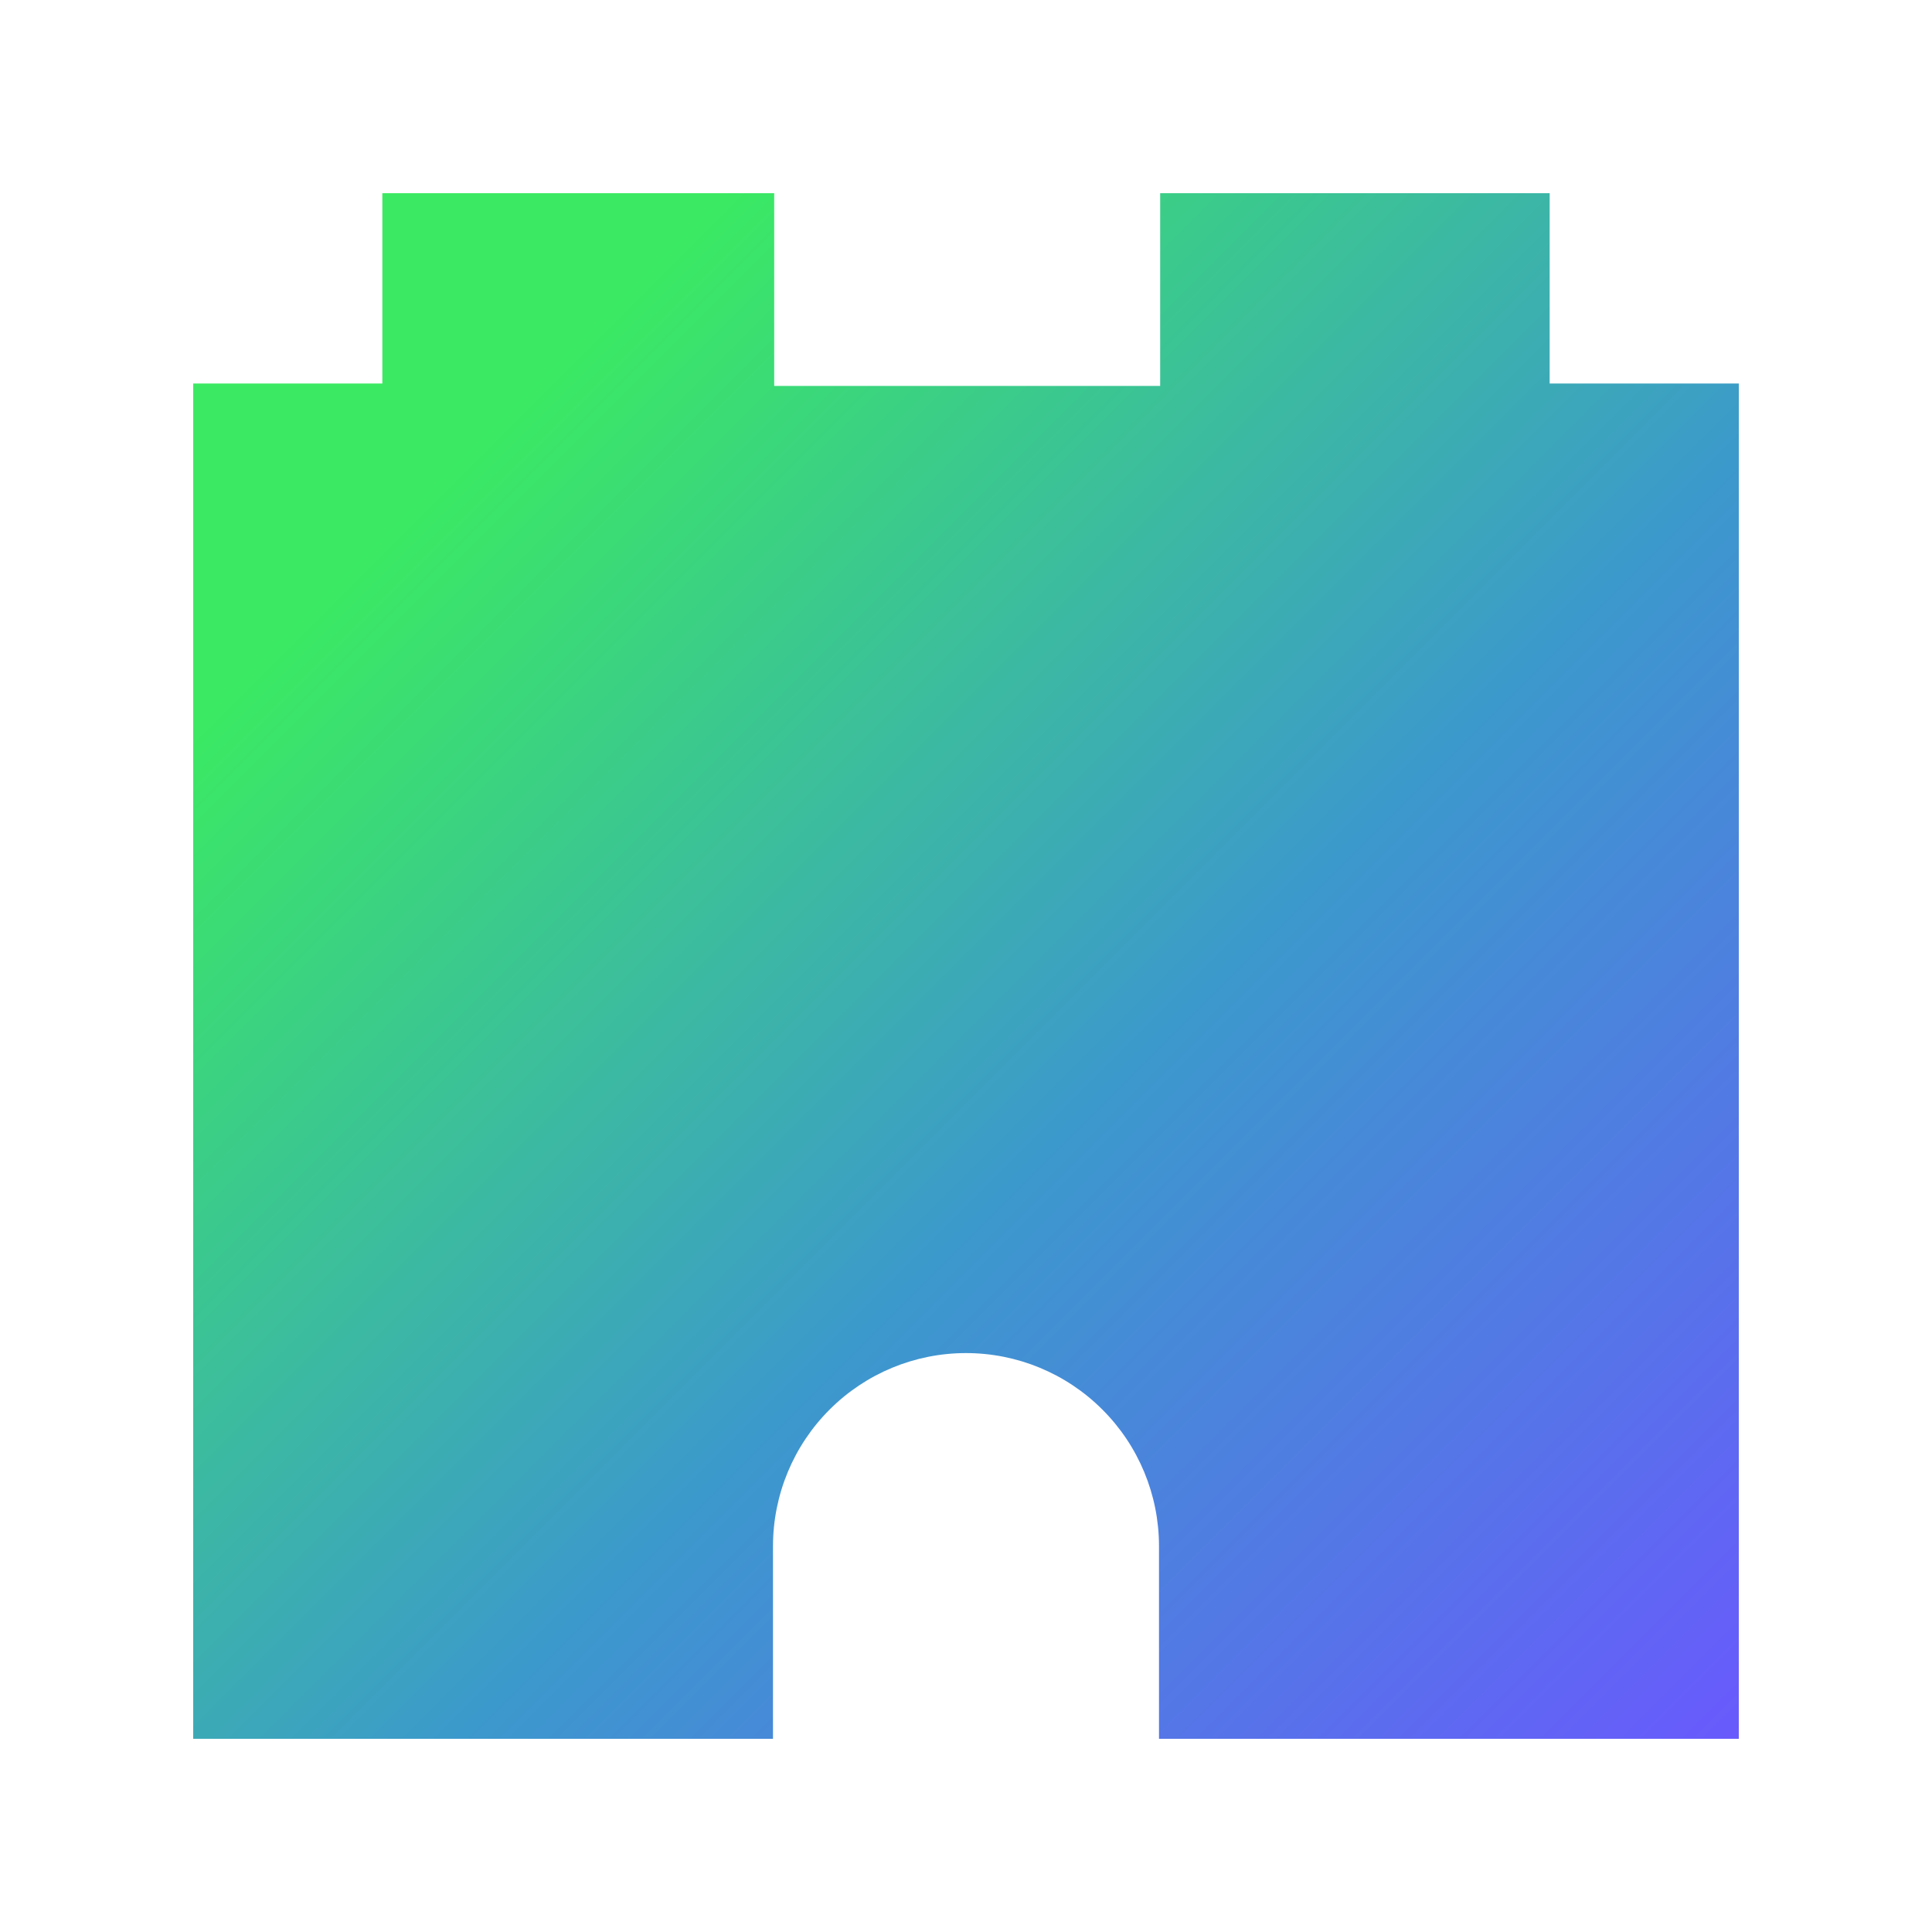
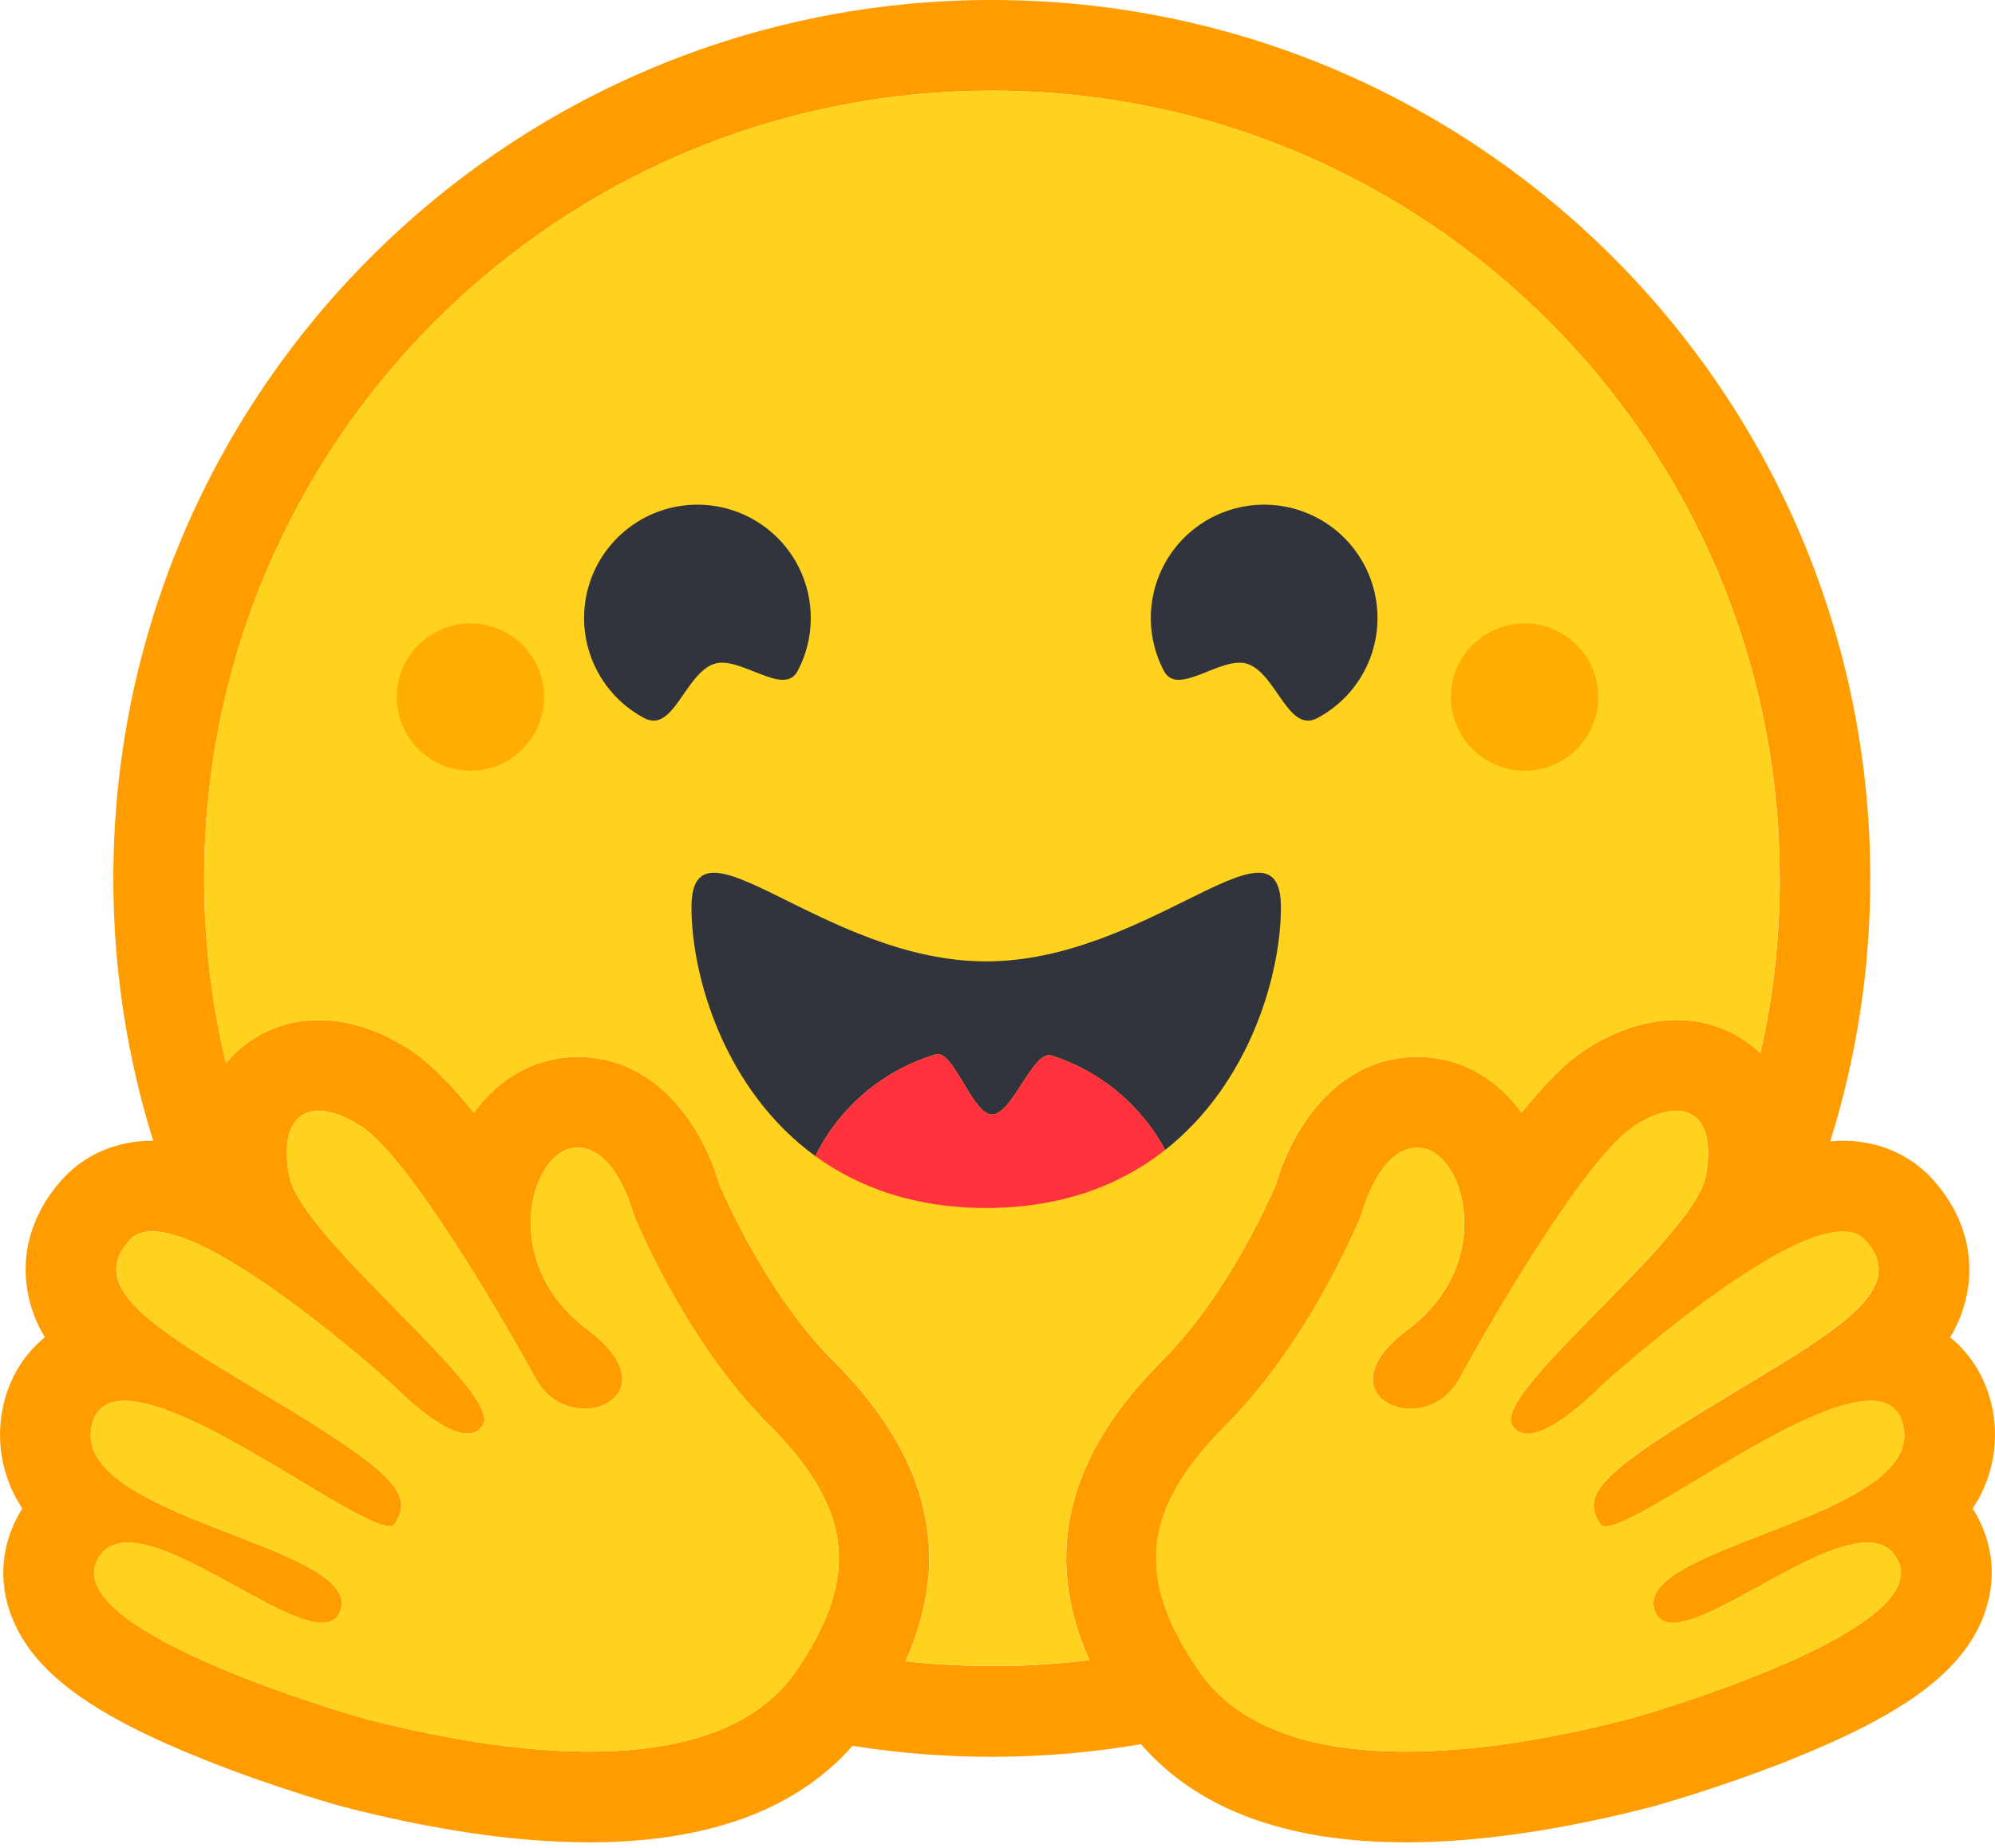
- <svg xmlns="http://www.w3.org/2000/svg" width="40" height="40" viewBox="0 0 40 40" fill="none">
-   <path d="M32.084 7.94V4H24.02V7.99H16.029V4H7.916V7.94H4V36H16.004V32.005C16.006 30.946 16.427 29.931 17.177 29.183C17.926 28.434 18.941 28.014 20 28.014C21.059 28.014 22.074 28.434 22.823 29.183C23.573 29.931 23.994 30.946 23.996 32.005V36H36V7.94H32.084Z" fill="url(#paint0_linear)" />
-   <defs>
-     <linearGradient id="paint0_linear" x1="2.942" y1="4.9" x2="37.777" y2="39.734" gradientUnits="userSpaceOnUse">
-       <stop offset="0.159" stop-color="#3BEA62" />
-       <stop offset="0.54" stop-color="#3C99CC" />
-       <stop offset="0.937" stop-color="#6B57FF" />
-     </linearGradient>
-   </defs>
+ <svg xmlns="http://www.w3.org/2000/svg" width="190" height="176" viewBox="0 0 190 176" fill="none">
+   <path d="M19.786 90.965C19.821 91.329 19.859 91.692 19.899 92.054C19.858 91.692 19.82 91.329 19.786 90.965Z" fill="#FFD21E" />
+   <path d="M20.343 95.372C20.402 95.731 20.461 96.088 20.52 96.445C20.458 96.088 20.399 95.731 20.343 95.372Z" fill="#FFD21E" />
+   <path d="M20.52 96.445C20.675 97.348 20.846 98.245 21.032 99.136C20.845 98.245 20.674 97.348 20.52 96.445Z" fill="#FFD21E" />
+   <path d="M21.032 99.137C21.144 99.668 21.262 100.199 21.386 100.73C21.262 100.2 21.144 99.669 21.032 99.137Z" fill="#FFD21E" />
+   <path d="M168.158 97.802C168.222 97.463 168.285 97.123 168.345 96.782C168.285 97.121 168.223 97.461 168.158 97.802Z" fill="#FFD21E" />
+   <path d="M187.875 143.682C188.867 142.193 189.532 140.511 189.827 138.746C190.122 136.982 190.039 135.175 189.586 133.444C188.929 130.946 187.571 128.869 185.728 127.378C186.616 125.919 187.198 124.295 187.44 122.604C187.971 118.927 186.751 115.255 184.005 112.262C181.867 109.933 178.845 108.651 175.498 108.651C175.11 108.651 174.714 108.671 174.31 108.711C176.846 100.605 178.132 92.159 178.123 83.666C178.123 37.46 140.667 0 94.462 0C48.257 0 10.796 37.457 10.796 83.666C10.787 92.138 12.067 100.561 14.59 108.649H14.501C11.154 108.649 8.132 109.931 5.995 112.26C3.25 115.251 2.028 118.925 2.559 122.602C2.802 124.293 3.384 125.917 4.272 127.376C2.428 128.868 1.07 130.945 0.413 133.442C-0.04 135.173 -0.121 136.981 0.174 138.746C0.469 140.511 1.135 142.193 2.126 143.682C1.949 143.957 1.787 144.242 1.634 144.533C-0.02 147.673 -0.126 151.219 1.334 154.523C3.547 159.53 9.046 163.474 19.725 167.708C26.365 170.342 32.445 172.026 32.499 172.041C41.282 174.319 49.225 175.476 56.102 175.476C67.393 175.476 75.818 172.387 81.198 166.284C90.302 167.729 99.581 167.676 108.667 166.129C114.04 172.334 122.513 175.476 133.9 175.476C140.776 175.476 148.72 174.319 157.503 172.041C157.557 172.026 163.634 170.342 170.277 167.708C180.956 163.474 186.455 159.53 188.668 154.523C190.128 151.219 190.022 147.673 188.368 144.533C188.216 144.239 188.051 143.954 187.875 143.682ZM75.865 159.102C74.474 161.138 72.645 162.693 70.522 163.851C66.462 166.064 61.325 166.838 56.106 166.838C47.86 166.838 39.408 164.908 34.67 163.679C34.438 163.619 5.631 155.481 9.278 148.555C9.891 147.391 10.902 146.925 12.174 146.925C17.308 146.925 26.659 154.572 30.677 154.572C31.575 154.572 32.208 154.19 32.467 153.257C34.179 147.115 6.437 144.533 8.774 135.639C9.186 134.065 10.305 133.425 11.877 133.425C18.662 133.425 33.899 145.364 37.086 145.364C37.331 145.364 37.506 145.293 37.601 145.142C37.615 145.119 37.629 145.097 37.642 145.074C39.138 142.604 38.28 140.808 28.032 134.531C27.713 134.336 27.385 134.137 27.048 133.933C15.771 127.107 7.856 123 12.358 118.099C12.876 117.533 13.61 117.283 14.502 117.283C15.56 117.283 16.84 117.637 18.25 118.23C24.205 120.742 32.46 127.592 35.908 130.579C36.924 131.464 37.524 132.005 37.524 132.005C37.524 132.005 41.889 136.545 44.53 136.545C45.137 136.545 45.652 136.306 46.002 135.714C47.874 132.558 28.615 117.963 27.53 111.941C26.793 107.861 28.046 105.794 30.363 105.794C31.464 105.794 32.809 106.263 34.292 107.205C38.896 110.126 47.784 125.401 51.038 131.342C52.129 133.333 53.991 134.175 55.669 134.175C58.998 134.175 61.601 130.865 55.974 126.66C47.517 120.331 50.484 109.987 54.521 109.351C54.693 109.323 54.867 109.309 55.041 109.309C58.711 109.309 60.331 115.635 60.331 115.635C60.331 115.635 65.076 127.553 73.228 135.699C80.625 143.093 81.658 149.161 77.348 156.73C76.909 157.504 76.415 158.295 75.865 159.102ZM103.291 158.177C103.051 158.206 102.811 158.233 102.57 158.26C102.191 158.299 101.811 158.337 101.43 158.372L101.059 158.406L100.719 158.434L100.238 158.473C100.061 158.486 99.884 158.5 99.707 158.511L99.175 158.546L99.058 158.554C98.919 158.562 98.781 158.57 98.641 158.577L98.464 158.587C98.299 158.596 98.134 158.604 97.969 158.611L97.393 158.636L96.871 158.654L96.523 158.663H96.346C96.238 158.663 96.129 158.67 96.02 158.67C95.963 158.67 95.905 158.67 95.847 158.67C95.739 158.67 95.63 158.67 95.522 158.676L95.079 158.681C94.873 158.681 94.667 158.681 94.459 158.681C93.973 158.681 93.489 158.677 93.005 158.667L92.613 158.658C92.502 158.658 92.39 158.653 92.279 158.649L91.864 158.637L91.348 158.617L90.883 158.597L90.763 158.592L90.32 158.569C90.197 158.562 90.075 158.555 89.953 158.547L89.667 158.531C89.306 158.508 88.947 158.482 88.588 158.454L88.212 158.424C88.054 158.412 87.895 158.398 87.737 158.384C87.552 158.368 87.367 158.35 87.182 158.332C86.871 158.303 86.561 158.272 86.253 158.238H86.238C90.762 148.144 88.474 138.718 79.332 129.583C73.333 123.594 69.343 114.752 68.516 112.81C66.841 107.063 62.408 100.674 55.046 100.674C54.423 100.675 53.802 100.724 53.187 100.821C49.961 101.329 47.141 103.185 45.13 105.98C42.956 103.276 40.844 101.126 38.932 99.912C36.052 98.086 33.178 97.16 30.376 97.16C26.881 97.16 23.756 98.595 21.579 101.199L21.524 101.265C21.482 101.093 21.442 100.922 21.401 100.75L21.396 100.728C21.274 100.2 21.156 99.669 21.042 99.134C20.855 98.242 20.684 97.346 20.529 96.442C20.47 96.088 20.411 95.731 20.352 95.369C20.352 95.357 20.352 95.346 20.347 95.333C20.326 95.198 20.305 95.061 20.285 94.926C20.273 94.844 20.26 94.764 20.249 94.683C20.228 94.544 20.208 94.404 20.189 94.265C20.163 94.083 20.137 93.9 20.113 93.717C20.089 93.535 20.065 93.352 20.042 93.168C20.019 92.985 19.997 92.802 19.974 92.619C19.952 92.435 19.934 92.27 19.914 92.095L19.909 92.051C19.869 91.689 19.831 91.326 19.796 90.962C19.762 90.612 19.731 90.262 19.702 89.911C19.694 89.823 19.687 89.728 19.68 89.637C19.667 89.482 19.656 89.326 19.644 89.17C19.634 89.042 19.625 88.913 19.617 88.784C19.617 88.754 19.613 88.724 19.611 88.696C19.6 88.524 19.588 88.351 19.579 88.179C19.567 87.992 19.557 87.805 19.548 87.618C19.538 87.431 19.528 87.245 19.52 87.057C19.513 86.893 19.506 86.73 19.5 86.566L19.494 86.418C19.489 86.267 19.484 86.116 19.479 85.965L19.469 85.58C19.469 85.427 19.462 85.274 19.459 85.12C19.456 84.966 19.453 84.797 19.451 84.635C19.449 84.473 19.451 84.313 19.447 84.151C19.442 83.989 19.447 83.828 19.447 83.666C19.447 42.231 53.037 8.639 94.473 8.639C135.91 8.639 169.499 42.23 169.499 83.666C169.499 83.828 169.499 83.989 169.499 84.151C169.499 84.313 169.499 84.474 169.499 84.635C169.499 84.796 169.495 84.959 169.491 85.12C169.491 85.253 169.486 85.385 169.482 85.52C169.482 85.639 169.477 85.759 169.472 85.874C169.472 86.025 169.464 86.177 169.458 86.328V86.341C169.452 86.518 169.445 86.693 169.438 86.867C169.432 87.02 169.425 87.174 169.418 87.327L169.412 87.436C169.404 87.599 169.395 87.763 169.386 87.927C169.379 88.057 169.372 88.186 169.363 88.316C169.315 89.103 169.256 89.886 169.186 90.667C169.173 90.805 169.16 90.942 169.147 91.079C169.147 91.083 169.147 91.088 169.147 91.092C169.131 91.265 169.113 91.437 169.094 91.609C169.08 91.745 169.066 91.88 169.05 92.016C169.021 92.282 168.992 92.548 168.962 92.812L168.911 93.215C168.891 93.373 168.87 93.531 168.849 93.689C168.826 93.862 168.803 94.034 168.778 94.206C168.752 94.399 168.723 94.591 168.695 94.783L168.626 95.237C168.6 95.409 168.572 95.58 168.545 95.752C168.517 95.924 168.489 96.094 168.456 96.264C168.423 96.435 168.398 96.605 168.368 96.776C168.308 97.117 168.246 97.457 168.181 97.796C168.118 98.122 168.053 98.447 167.988 98.77C167.951 98.953 167.913 99.136 167.874 99.319C167.838 99.486 167.802 99.653 167.766 99.82C167.729 99.987 167.691 100.156 167.653 100.323C165.542 98.271 162.746 97.153 159.661 97.153C156.862 97.153 153.985 98.079 151.105 99.905C149.194 101.119 147.083 103.269 144.907 105.972C142.893 103.178 140.073 101.322 136.851 100.814C136.235 100.717 135.614 100.668 134.992 100.667C127.627 100.667 123.197 107.056 121.521 112.803C120.69 114.745 116.7 123.587 110.698 129.585C101.593 138.684 99.288 148.068 103.741 158.12L103.291 158.177ZM181.133 138.007C181.113 138.064 181.092 138.12 181.069 138.175C181.033 138.259 180.996 138.342 180.956 138.424C180.93 138.479 180.902 138.534 180.873 138.588C180.8 138.724 180.719 138.859 180.632 138.992C180.525 139.152 180.409 139.31 180.283 139.465C180.221 139.542 180.155 139.619 180.088 139.696C180.043 139.747 179.999 139.798 179.948 139.849C179.878 139.924 179.805 139.999 179.73 140.074C178.398 141.395 176.366 142.553 174.069 143.615C173.809 143.733 173.545 143.851 173.279 143.969L173.013 144.087C172.836 144.165 172.659 144.243 172.473 144.319C172.296 144.396 172.111 144.473 171.928 144.548L171.375 144.777C170.083 145.308 168.76 145.814 167.468 146.315L166.916 146.53L166.37 146.743C166.007 146.885 165.65 147.026 165.296 147.168L164.77 147.38L164.254 147.591L164 147.697C163.832 147.768 163.665 147.838 163.501 147.909C159.702 149.539 156.97 151.197 157.543 153.255C157.559 153.313 157.577 153.369 157.596 153.423C157.648 153.575 157.719 153.72 157.806 153.854C157.858 153.936 157.917 154.011 157.983 154.081C158.659 154.782 159.887 154.671 161.436 154.114C161.562 154.068 161.69 154.021 161.82 153.969C161.909 153.936 161.997 153.9 162.086 153.864L162.221 153.808C162.575 153.658 162.95 153.489 163.333 153.307C163.43 153.262 163.526 153.218 163.624 153.167C165.518 152.241 167.665 150.994 169.796 149.858C170.122 149.681 170.45 149.511 170.776 149.342C171.318 149.062 171.858 148.793 172.388 148.546C174.406 147.597 176.301 146.924 177.827 146.924C178.542 146.924 179.174 147.071 179.7 147.407L179.789 147.465C179.845 147.504 179.901 147.547 179.955 147.591C180.153 147.753 180.328 147.942 180.476 148.15C180.519 148.212 180.564 148.276 180.603 148.343C180.644 148.41 180.684 148.48 180.722 148.553C181.475 149.982 180.845 151.464 179.369 152.917C177.952 154.311 175.749 155.678 173.243 156.944C173.058 157.038 172.871 157.132 172.683 157.224C165.228 160.885 155.466 163.642 155.33 163.676C152.729 164.351 149.008 165.236 144.817 165.898L144.197 165.995L144.096 166.01C143.872 166.044 143.647 166.076 143.421 166.108C143.177 166.143 142.931 166.176 142.685 166.209C142.206 166.273 141.723 166.332 141.237 166.386L141.148 166.396C139.411 166.593 137.63 166.737 135.844 166.798H135.818C135.177 166.821 134.536 166.833 133.895 166.833C133.792 166.833 133.69 166.833 133.587 166.833H133.499C133.385 166.833 133.27 166.833 133.155 166.833C132.783 166.828 132.412 166.818 132.042 166.804C131.432 166.782 130.827 166.748 130.226 166.7C130.203 166.7 130.179 166.7 130.156 166.694C129.926 166.677 129.699 166.656 129.471 166.633C129.35 166.623 129.23 166.61 129.109 166.596C128.746 166.558 128.386 166.514 128.028 166.465C127.79 166.433 127.552 166.398 127.32 166.36C127.088 166.322 126.841 166.281 126.603 166.239C126.494 166.22 126.385 166.2 126.277 166.178L126.252 166.173C125.907 166.107 125.565 166.036 125.226 165.957C125.029 165.913 124.831 165.868 124.636 165.815L124.519 165.785C124.422 165.761 124.327 165.736 124.232 165.71L124.18 165.696L123.874 165.607C123.763 165.576 123.653 165.543 123.542 165.511L123.503 165.499L123.215 165.411C123.106 165.377 122.998 165.342 122.89 165.306C122.801 165.277 122.713 165.247 122.624 165.218L122.428 165.149C122.241 165.083 122.054 165.015 121.869 164.943L121.692 164.875L121.547 164.817C121.264 164.703 120.985 164.586 120.711 164.462L120.527 164.374L120.496 164.36C120.431 164.33 120.366 164.299 120.302 164.271C120.173 164.21 120.047 164.146 119.921 164.083L119.883 164.063L119.701 163.968C119.493 163.859 119.288 163.745 119.086 163.628C118.973 163.562 118.86 163.495 118.749 163.427L118.579 163.322C118.49 163.269 118.41 163.215 118.326 163.16L118.104 163.013C118.024 162.959 117.944 162.904 117.865 162.848L117.723 162.748C117.572 162.639 117.424 162.529 117.28 162.415C117.203 162.356 117.126 162.295 117.05 162.238C116.958 162.164 116.867 162.089 116.776 162.013C116.7 161.95 116.626 161.885 116.551 161.82L116.545 161.814C116.465 161.744 116.387 161.674 116.309 161.602C116.232 161.532 116.155 161.46 116.079 161.388L116.071 161.379C115.992 161.303 115.914 161.227 115.838 161.149C115.762 161.072 115.684 160.995 115.609 160.916C115.535 160.837 115.459 160.756 115.385 160.675C115.312 160.593 115.245 160.519 115.176 160.439L115.153 160.413C115.085 160.335 115.019 160.257 114.953 160.177C114.813 160.008 114.675 159.835 114.542 159.657C114.408 159.479 114.278 159.297 114.15 159.111C114.109 159.05 114.068 158.99 114.028 158.93C113.946 158.809 113.866 158.688 113.787 158.569C113.708 158.449 113.631 158.329 113.554 158.209C113.477 158.091 113.401 157.973 113.328 157.855C113.29 157.796 113.253 157.737 113.218 157.678C113.148 157.566 113.08 157.454 113.013 157.342C113.005 157.327 112.996 157.312 112.986 157.297C112.921 157.188 112.858 157.081 112.797 156.973C112.761 156.915 112.728 156.857 112.696 156.796C112.663 156.735 112.625 156.672 112.59 156.61C112.571 156.577 112.553 156.545 112.535 156.512C112.516 156.479 112.511 156.469 112.5 156.448C112.433 156.33 112.367 156.21 112.304 156.089C112.275 156.036 112.247 155.983 112.216 155.93L112.127 155.759L112.039 155.59C111.981 155.476 111.925 155.361 111.869 155.247C111.84 155.19 111.813 155.133 111.787 155.078C111.729 154.956 111.673 154.836 111.618 154.716C111.596 154.668 111.574 154.62 111.554 154.571C111.502 154.459 111.453 154.347 111.407 154.236C111.383 154.18 111.359 154.124 111.337 154.068C111.291 153.957 111.248 153.846 111.202 153.735C111.181 153.682 111.16 153.629 111.14 153.576C111.054 153.353 110.975 153.131 110.899 152.909C110.88 152.855 110.861 152.8 110.844 152.746C110.812 152.646 110.78 152.548 110.751 152.449C110.697 152.276 110.646 152.103 110.601 151.931C110.585 151.877 110.571 151.823 110.558 151.769C110.515 151.607 110.476 151.446 110.441 151.285C110.416 151.178 110.393 151.071 110.372 150.963C110.361 150.909 110.35 150.855 110.341 150.802C110.32 150.695 110.302 150.589 110.285 150.483C110.258 150.322 110.235 150.163 110.216 150.005C110.208 149.951 110.202 149.899 110.196 149.847C110.191 149.795 110.185 149.741 110.179 149.687C110.157 149.475 110.141 149.264 110.131 149.055C110.131 149.002 110.125 148.948 110.124 148.896C110.119 148.791 110.117 148.686 110.116 148.582C110.06 144.352 112.201 140.284 116.777 135.71C124.929 127.564 129.675 115.646 129.675 115.646C129.675 115.646 129.803 115.146 130.069 114.427C130.105 114.327 130.144 114.223 130.187 114.116C130.237 113.987 130.291 113.853 130.35 113.716C130.427 113.532 130.512 113.342 130.604 113.149C130.637 113.076 130.673 113.003 130.709 112.93C130.722 112.906 130.735 112.881 130.747 112.856C130.771 112.807 130.796 112.758 130.821 112.709C130.963 112.437 131.118 112.164 131.286 111.895C131.331 111.823 131.375 111.751 131.426 111.679C131.523 111.535 131.624 111.393 131.727 111.255C131.779 111.186 131.832 111.119 131.886 111.052C131.974 110.941 132.07 110.832 132.166 110.727C132.204 110.685 132.242 110.644 132.282 110.604C132.755 110.116 133.295 109.718 133.906 109.506L133.983 109.48C134.034 109.463 134.086 109.447 134.138 109.433C134.198 109.417 134.259 109.403 134.321 109.39L134.35 109.385C134.479 109.359 134.61 109.341 134.741 109.332H134.752C134.821 109.332 134.89 109.325 134.96 109.325C135.048 109.325 135.13 109.325 135.216 109.335C135.305 109.342 135.393 109.353 135.482 109.367C136.217 109.483 136.916 109.92 137.518 110.596C137.546 110.627 137.573 110.659 137.6 110.69C137.738 110.853 137.867 111.024 137.988 111.201C138.037 111.273 138.086 111.347 138.133 111.424C138.251 111.614 138.363 111.815 138.469 112.026C138.512 112.115 138.552 112.196 138.592 112.283C138.613 112.327 138.632 112.372 138.652 112.417C138.691 112.505 138.728 112.594 138.764 112.688C138.8 112.776 138.836 112.873 138.869 112.967C139.026 113.409 139.151 113.864 139.244 114.324C139.265 114.429 139.285 114.536 139.303 114.643C139.368 115.029 139.413 115.418 139.437 115.81C139.444 115.923 139.449 116.038 139.453 116.153C139.461 116.423 139.461 116.697 139.453 116.974C139.448 117.079 139.443 117.185 139.435 117.291C139.366 118.292 139.169 119.28 138.851 120.232C138.795 120.397 138.736 120.562 138.674 120.728C138.631 120.838 138.585 120.948 138.541 121.059C138.452 121.278 138.35 121.502 138.242 121.718C138.161 121.881 138.077 122.045 137.987 122.209C137.926 122.318 137.864 122.427 137.802 122.536C137.642 122.807 137.47 123.077 137.285 123.344L137.173 123.504C137.021 123.717 136.86 123.927 136.691 124.137C136.385 124.513 136.06 124.874 135.717 125.216C135.192 125.741 134.629 126.228 134.034 126.671C133.497 127.068 132.989 127.504 132.515 127.975C132.463 128.028 132.412 128.081 132.362 128.133C130.874 129.695 130.528 131.072 130.862 132.117C130.878 132.165 130.895 132.212 130.913 132.258C130.939 132.328 130.97 132.395 131.001 132.461C131.023 132.506 131.046 132.55 131.071 132.591C131.171 132.762 131.29 132.923 131.425 133.067C131.442 133.085 131.46 133.103 131.478 133.121L131.531 133.174C131.585 133.226 131.641 133.277 131.701 133.325L131.76 133.373C131.8 133.404 131.841 133.435 131.883 133.462C131.99 133.537 132.101 133.607 132.216 133.67C132.262 133.695 132.304 133.719 132.357 133.743C132.528 133.827 132.706 133.9 132.888 133.958C132.938 133.975 132.989 133.99 133.04 134.005L133.105 134.022L133.193 134.046L133.27 134.065L133.353 134.082L133.435 134.099L133.513 134.113C133.571 134.123 133.631 134.132 133.69 134.14L133.747 134.148L133.849 134.159L133.912 134.165L134.017 134.173H134.078L134.187 134.178H134.235H134.336H134.382H134.529L134.628 134.173L134.74 134.166L134.878 134.152L135.007 134.137C135.036 134.137 135.066 134.129 135.095 134.124C135.161 134.114 135.227 134.104 135.293 134.091C135.455 134.06 135.615 134.022 135.773 133.975C135.935 133.928 136.095 133.873 136.25 133.811C136.303 133.789 136.356 133.767 136.408 133.744C136.497 133.706 136.585 133.665 136.667 133.621C136.736 133.587 136.804 133.55 136.871 133.512C136.973 133.455 137.074 133.394 137.172 133.328C137.399 133.179 137.613 133.013 137.813 132.83C137.86 132.787 137.907 132.741 137.953 132.698C137.975 132.676 137.997 132.655 138.019 132.632C138.063 132.587 138.107 132.544 138.15 132.495C138.237 132.401 138.321 132.303 138.404 132.199C138.615 131.933 138.804 131.649 138.967 131.349C140.289 128.936 142.539 124.981 145.056 120.941C145.154 120.785 145.25 120.629 145.347 120.475C145.445 120.32 145.543 120.163 145.641 120.008C145.788 119.772 145.936 119.539 146.084 119.308L146.233 119.076C146.332 118.92 146.432 118.765 146.531 118.611C146.931 117.992 147.332 117.379 147.736 116.775L148.038 116.323C148.644 115.425 149.248 114.552 149.847 113.722L150.145 113.312C150.588 112.7 151.031 112.115 151.465 111.563C151.706 111.256 151.943 110.961 152.178 110.677L152.458 110.343C152.504 110.287 152.546 110.232 152.597 110.178C152.69 110.07 152.781 109.964 152.871 109.86C152.916 109.808 152.96 109.756 153.008 109.705C153.099 109.603 153.187 109.503 153.273 109.406C153.317 109.357 153.362 109.308 153.406 109.261C153.54 109.117 153.671 108.979 153.799 108.847C153.888 108.759 153.97 108.67 154.056 108.588C154.558 108.074 155.111 107.614 155.708 107.215L155.846 107.126C155.892 107.097 155.935 107.068 155.985 107.037C156.074 106.983 156.162 106.929 156.257 106.878C158.597 105.55 160.535 105.452 161.65 106.567C162.326 107.243 162.7 108.363 162.679 109.92C162.679 109.989 162.679 110.058 162.674 110.129C162.674 110.155 162.674 110.181 162.674 110.206C162.674 110.277 162.668 110.349 162.662 110.421C162.662 110.51 162.652 110.598 162.643 110.687C162.634 110.775 162.63 110.843 162.621 110.922C162.621 110.944 162.616 110.967 162.613 110.99C162.607 111.059 162.598 111.129 162.588 111.199C162.588 111.22 162.588 111.241 162.58 111.263C162.571 111.336 162.561 111.409 162.549 111.483C162.547 111.503 162.544 111.524 162.539 111.544C162.528 111.632 162.514 111.716 162.498 111.802C162.49 111.852 162.481 111.901 162.472 111.95C162.446 112.091 162.414 112.229 162.373 112.366C162.33 112.51 162.28 112.658 162.221 112.809C162.182 112.91 162.139 113.012 162.093 113.116C162.047 113.221 161.997 113.325 161.943 113.432C161.837 113.647 161.717 113.867 161.584 114.094C161.518 114.206 161.449 114.321 161.376 114.437C161.34 114.495 161.303 114.553 161.265 114.614C161.152 114.791 161.034 114.97 160.911 115.152C160.788 115.333 160.656 115.517 160.515 115.705C160.332 115.955 160.139 116.209 159.935 116.467L159.781 116.661C159.522 116.986 159.249 117.316 158.964 117.654C158.793 117.856 158.618 118.059 158.439 118.265C158.32 118.401 158.199 118.538 158.076 118.676L157.891 118.884C157.642 119.162 157.388 119.442 157.13 119.724L156.934 119.936C156.804 120.077 156.669 120.22 156.538 120.361C156.408 120.503 156.273 120.646 156.136 120.79L155.729 121.219C155.593 121.363 155.455 121.507 155.317 121.65C155.178 121.794 155.04 121.939 154.9 122.082C154.622 122.371 154.341 122.66 154.059 122.949C150.045 127.067 145.816 131.17 144.384 133.728C144.289 133.896 144.203 134.067 144.125 134.243C143.921 134.707 143.836 135.106 143.894 135.427C143.912 135.533 143.95 135.634 144.004 135.727C144.047 135.799 144.093 135.867 144.143 135.934C144.19 135.996 144.242 136.055 144.297 136.111C144.349 136.162 144.405 136.21 144.463 136.253C144.758 136.463 145.113 136.571 145.475 136.561H145.588L145.703 136.553L145.82 136.539L145.916 136.525C145.929 136.523 145.942 136.522 145.955 136.518L146.043 136.501L146.066 136.496L146.164 136.475L146.198 136.466C146.232 136.458 146.267 136.448 146.302 136.438C146.336 136.429 146.384 136.415 146.426 136.402C146.507 136.377 146.589 136.35 146.672 136.32C146.755 136.29 146.849 136.253 146.938 136.216C147.026 136.179 147.115 136.141 147.197 136.1C147.241 136.08 147.286 136.059 147.328 136.037L147.46 135.972C147.632 135.884 147.803 135.79 147.976 135.688C148.113 135.608 148.25 135.524 148.387 135.436L148.519 135.348C148.563 135.32 148.607 135.291 148.651 135.259L148.782 135.17L148.852 135.123C148.915 135.078 148.979 135.034 149.042 134.989C149.219 134.867 149.385 134.741 149.552 134.614L149.567 134.602C149.656 134.534 149.744 134.465 149.833 134.396C150.197 134.109 150.541 133.82 150.854 133.548L151.062 133.365L151.081 133.348L151.189 133.251C151.445 133.022 151.672 132.808 151.862 132.631L151.94 132.556C152.008 132.491 152.07 132.431 152.127 132.379L152.238 132.269L152.277 132.23L152.288 132.22C152.335 132.173 152.376 132.131 152.404 132.104C152.444 132.061 152.469 132.035 152.477 132.028L152.486 132.02L152.522 131.989C152.533 131.977 152.547 131.965 152.564 131.95L152.578 131.937L152.615 131.904L152.816 131.726L152.93 131.625C152.985 131.577 153.046 131.523 153.107 131.464L153.242 131.345C153.266 131.325 153.29 131.303 153.315 131.281L153.456 131.157L153.665 130.975L153.775 130.878C154.205 130.504 154.73 130.051 155.331 129.541L155.578 129.333L155.985 128.992C156.12 128.877 156.259 128.761 156.401 128.644C156.946 128.192 157.532 127.711 158.151 127.213L158.559 126.886C158.905 126.611 159.261 126.329 159.621 126.046C159.766 125.932 159.914 125.819 160.064 125.705C160.285 125.534 160.508 125.363 160.734 125.19C160.879 125.078 161.027 124.967 161.177 124.855C162.026 124.214 162.902 123.571 163.789 122.946L164.169 122.68C164.435 122.497 164.7 122.313 164.966 122.134L165.207 121.971C165.457 121.803 165.708 121.636 165.958 121.472C166.188 121.322 166.418 121.174 166.647 121.03L166.887 120.878L167.126 120.729C167.365 120.582 167.604 120.436 167.84 120.294L168.076 120.153L168.55 119.877C168.705 119.787 168.86 119.699 169.014 119.611L169.108 119.559C169.231 119.491 169.353 119.424 169.475 119.358C169.628 119.275 169.781 119.194 169.933 119.116L170.16 119L170.381 118.888C170.458 118.852 170.534 118.814 170.609 118.776C171.052 118.559 171.495 118.361 171.916 118.188C171.987 118.158 172.058 118.129 172.128 118.099C172.268 118.04 172.407 117.987 172.544 117.94C172.681 117.893 172.816 117.845 172.95 117.797C173.071 117.756 173.19 117.718 173.304 117.683L173.343 117.671C173.405 117.652 173.466 117.634 173.527 117.618L173.545 117.613C173.672 117.577 173.797 117.545 173.921 117.516H173.93C174.115 117.471 174.296 117.433 174.472 117.404C174.532 117.393 174.592 117.384 174.649 117.376C174.767 117.358 174.883 117.344 174.996 117.334C175.053 117.328 175.11 117.324 175.165 117.321C175.277 117.313 175.386 117.309 175.493 117.309C175.521 117.309 175.549 117.309 175.576 117.309C175.687 117.309 175.794 117.316 175.899 117.327C175.948 117.327 175.997 117.337 176.044 117.343H176.064C176.112 117.348 176.16 117.356 176.206 117.366C176.253 117.376 176.3 117.383 176.346 117.394H176.361C176.407 117.404 176.45 117.416 176.498 117.43C176.546 117.443 176.591 117.456 176.637 117.473C176.794 117.525 176.946 117.594 177.089 117.677C177.13 117.701 177.17 117.725 177.209 117.751C177.248 117.777 177.286 117.803 177.323 117.832C177.388 117.88 177.451 117.934 177.511 117.989L177.537 118.015C177.555 118.031 177.572 118.048 177.588 118.065L177.636 118.117C178.034 118.535 178.362 119.013 178.61 119.533C178.624 119.563 178.636 119.592 178.648 119.622C178.673 119.68 178.696 119.738 178.717 119.799C178.77 119.941 178.812 120.086 178.846 120.234C178.974 120.819 178.94 121.429 178.745 121.996C178.728 122.047 178.709 122.098 178.69 122.15C178.617 122.342 178.532 122.529 178.436 122.711C178.409 122.76 178.383 122.809 178.354 122.858C178.046 123.376 177.682 123.858 177.266 124.295L177.178 124.39C177.047 124.528 176.909 124.666 176.766 124.805C176.702 124.867 176.637 124.929 176.57 124.991C176.504 125.053 176.436 125.115 176.367 125.178L176.261 125.272C176.191 125.334 176.12 125.397 176.047 125.459C175.902 125.585 175.751 125.711 175.596 125.838C175.556 125.87 175.516 125.902 175.477 125.934C175.319 126.062 175.156 126.19 174.989 126.319C174.694 126.544 174.387 126.773 174.069 127.003C173.794 127.201 173.51 127.401 173.216 127.602C172.862 127.845 172.495 128.09 172.117 128.338C171.444 128.78 170.733 129.232 169.985 129.696C169.779 129.825 169.571 129.954 169.359 130.083C167.411 131.281 165.252 132.562 162.95 133.955L162.354 134.317C161.702 134.715 161.086 135.095 160.507 135.457L160.214 135.641L159.662 135.995C159.443 136.134 159.231 136.271 159.024 136.405C158.868 136.505 158.715 136.604 158.565 136.702L158.27 136.896C158.124 136.992 157.981 137.086 157.842 137.18L157.703 137.269C157.557 137.366 157.414 137.463 157.275 137.557L157.048 137.712L156.783 137.897L156.537 138.068C156.123 138.36 155.74 138.638 155.386 138.902L155.253 139.003C155.103 139.117 154.959 139.229 154.82 139.339C154.757 139.387 154.696 139.436 154.637 139.485C154.33 139.731 154.051 139.967 153.801 140.193L153.678 140.306C153.608 140.37 153.539 140.434 153.472 140.498C153.426 140.542 153.384 140.586 153.337 140.63L153.273 140.692C153.232 140.733 153.191 140.775 153.152 140.816C153.048 140.923 152.951 141.028 152.86 141.13L152.794 141.205C152.649 141.373 152.522 141.534 152.411 141.692L152.361 141.763C152.275 141.889 152.195 142.02 152.122 142.154C152.104 142.188 152.086 142.222 152.069 142.256C152.052 142.29 152.036 142.323 152.021 142.357C152.006 142.391 151.999 142.405 151.989 142.43L151.967 142.48L151.95 142.523C151.942 142.544 151.935 142.564 151.927 142.584C151.92 142.605 151.907 142.641 151.898 142.673C151.866 142.769 151.841 142.869 151.821 142.969C151.816 142.991 151.812 143.014 151.809 143.036C151.805 143.058 151.802 143.08 151.799 143.102C151.796 143.125 151.793 143.143 151.791 143.163L151.786 143.221C151.786 143.245 151.786 143.268 151.786 143.291C151.786 143.314 151.786 143.314 151.786 143.325C151.786 143.351 151.786 143.378 151.786 143.404C151.786 143.431 151.786 143.472 151.786 143.505C151.786 143.514 151.786 143.523 151.786 143.533C151.786 143.558 151.786 143.585 151.792 143.611C151.793 143.627 151.795 143.643 151.797 143.659C151.797 143.685 151.803 143.711 151.807 143.737C151.811 143.764 151.819 143.81 151.826 143.846C151.826 143.846 151.826 143.846 151.826 143.851C151.833 143.886 151.84 143.92 151.849 143.955C151.857 143.99 151.866 144.028 151.877 144.065C151.896 144.135 151.919 144.204 151.945 144.274C151.96 144.314 151.975 144.355 151.992 144.396C151.992 144.404 151.998 144.413 152.002 144.421C152.013 144.447 152.025 144.475 152.037 144.501C152.05 144.528 152.07 144.575 152.088 144.611C152.122 144.685 152.159 144.758 152.2 144.832C152.22 144.87 152.241 144.907 152.262 144.944L152.328 145.056C152.35 145.094 152.372 145.132 152.396 145.17C152.408 145.188 152.421 145.206 152.436 145.223L152.458 145.246L152.482 145.268L152.508 145.288C152.526 145.301 152.545 145.312 152.565 145.323C152.585 145.333 152.607 145.341 152.629 145.35C152.652 145.358 152.675 145.364 152.699 145.371C153.271 145.499 154.445 145.026 156.004 144.203C156.093 144.155 156.19 144.105 156.284 144.054L156.759 143.796L156.991 143.666C157.155 143.578 157.325 143.479 157.496 143.38C157.6 143.322 157.704 143.263 157.81 143.203C159.872 142.016 162.336 140.491 164.882 139.002C165.12 138.862 165.36 138.723 165.599 138.585L166.082 138.282C166.322 138.144 166.563 138.007 166.803 137.872C167.125 137.69 167.445 137.51 167.766 137.334C168.487 136.939 169.205 136.556 169.913 136.195L170.384 135.957C170.696 135.802 171.006 135.651 171.312 135.505C171.619 135.36 171.923 135.22 172.223 135.086C172.523 134.954 172.818 134.826 173.109 134.705L173.441 134.57L173.48 134.554C175.237 133.858 176.83 133.428 178.119 133.428C178.398 133.425 178.677 133.448 178.951 133.496H178.959C179.048 133.512 179.128 133.53 179.21 133.55H179.225C179.292 133.567 179.358 133.587 179.423 133.608C179.474 133.625 179.524 133.642 179.573 133.661C179.621 133.68 179.649 133.691 179.686 133.708C179.736 133.73 179.786 133.753 179.835 133.778C179.883 133.803 179.95 133.839 180.005 133.873C180.211 133.997 180.397 134.152 180.558 134.331C180.629 134.41 180.695 134.494 180.755 134.583C180.775 134.611 180.794 134.64 180.811 134.671C180.849 134.729 180.885 134.788 180.917 134.848C180.96 134.925 180.999 135.006 181.035 135.09C181.072 135.174 181.105 135.261 181.137 135.356C181.169 135.45 181.196 135.541 181.226 135.64C181.434 136.391 181.411 137.188 181.159 137.927C181.157 137.951 181.147 137.979 181.133 138.007Z" fill="#FF9D00" />
+   <path d="M169.488 83.666C169.488 83.828 169.488 83.989 169.488 84.151C169.488 84.313 169.488 84.474 169.488 84.635C169.488 84.797 169.483 84.959 169.48 85.12C169.48 85.254 169.474 85.385 169.471 85.52C169.471 85.639 169.466 85.759 169.461 85.874C169.461 86.025 169.452 86.177 169.447 86.328V86.341C169.441 86.518 169.434 86.693 169.427 86.867C169.42 87.02 169.413 87.174 169.406 87.327L169.401 87.436C169.393 87.599 169.384 87.763 169.374 87.927C169.367 88.057 169.36 88.187 169.351 88.316C169.304 89.103 169.244 89.887 169.174 90.667C169.162 90.805 169.149 90.942 169.135 91.079C169.135 91.084 169.135 91.088 169.135 91.092C169.119 91.265 169.102 91.437 169.083 91.609C169.069 91.745 169.055 91.88 169.039 92.016C169.01 92.282 168.98 92.548 168.95 92.813L168.9 93.216C168.879 93.373 168.858 93.531 168.838 93.689C168.815 93.862 168.792 94.034 168.767 94.206C168.74 94.399 168.712 94.591 168.684 94.783L168.615 95.238C168.588 95.409 168.561 95.58 168.533 95.752C168.506 95.924 168.477 96.094 168.445 96.265C168.412 96.436 168.386 96.606 168.356 96.776C168.297 97.117 168.235 97.457 168.169 97.796C168.107 98.122 168.042 98.447 167.976 98.77C167.939 98.954 167.901 99.136 167.862 99.319C167.827 99.486 167.79 99.653 167.754 99.82C167.718 99.987 167.68 100.156 167.642 100.323C165.53 98.271 162.734 97.153 159.65 97.153C156.851 97.153 153.974 98.079 151.094 99.905C149.183 101.119 147.071 103.27 144.896 105.973C142.882 103.178 140.062 101.322 136.839 100.814C136.224 100.717 135.603 100.668 134.98 100.667C127.616 100.667 123.185 107.056 121.509 112.803C120.678 114.745 116.689 123.588 110.687 129.585C101.582 138.684 99.276 148.068 103.73 158.12L103.307 158.17C103.067 158.199 102.827 158.226 102.586 158.253C102.207 158.293 101.827 158.33 101.446 158.365L101.075 158.399L100.736 158.427L100.254 158.466C100.077 158.479 99.9 158.493 99.723 158.504L99.192 158.54L99.075 158.547C98.936 158.555 98.797 158.563 98.657 158.571L98.48 158.58C98.315 158.589 98.15 158.597 97.985 158.604L97.409 158.629L96.887 158.647L96.539 158.656H96.362C96.253 158.656 96.145 158.663 96.036 158.663C95.978 158.663 95.921 158.663 95.863 158.663C95.754 158.663 95.647 158.663 95.538 158.669L95.095 158.674C94.889 158.674 94.683 158.674 94.475 158.674C93.989 158.674 93.505 158.67 93.022 158.66C92.89 158.66 92.756 158.655 92.629 158.651C92.518 158.651 92.406 158.646 92.296 158.642L91.88 158.63L91.364 158.61L90.899 158.59L90.779 158.585L90.336 158.562C90.213 158.555 90.091 158.548 89.969 158.54L89.683 158.524C89.322 158.501 88.963 158.475 88.604 158.447L88.228 158.417C88.07 158.405 87.911 158.391 87.754 158.377C87.569 158.361 87.383 158.343 87.198 158.325C86.888 158.296 86.578 158.265 86.269 158.231H86.254C90.778 148.138 88.49 138.711 79.348 129.576C73.333 123.595 69.344 114.752 68.517 112.81C66.841 107.063 62.408 100.675 55.046 100.675C54.423 100.675 53.802 100.724 53.187 100.822C49.961 101.329 47.142 103.185 45.13 105.98C42.956 103.276 40.844 101.126 38.932 99.912C36.053 98.086 33.178 97.16 30.377 97.16C26.881 97.16 23.757 98.595 21.579 101.199L21.524 101.265C21.482 101.093 21.442 100.922 21.402 100.75L21.396 100.728C21.274 100.2 21.156 99.669 21.042 99.134C20.855 98.243 20.684 97.346 20.53 96.443C20.471 96.088 20.412 95.731 20.352 95.37C20.352 95.357 20.352 95.346 20.347 95.333C20.326 95.198 20.306 95.061 20.285 94.926C20.273 94.845 20.26 94.764 20.249 94.683C20.229 94.544 20.208 94.404 20.189 94.266C20.163 94.083 20.137 93.9 20.113 93.718C20.09 93.535 20.065 93.352 20.042 93.169C20.019 92.985 19.997 92.802 19.974 92.619C19.952 92.436 19.934 92.27 19.914 92.096L19.909 92.051C19.869 91.689 19.832 91.326 19.796 90.962C19.762 90.612 19.731 90.262 19.702 89.911C19.694 89.823 19.687 89.729 19.68 89.637C19.667 89.482 19.656 89.326 19.644 89.17C19.634 89.042 19.626 88.913 19.618 88.784C19.618 88.754 19.613 88.724 19.611 88.696C19.6 88.524 19.588 88.351 19.579 88.179C19.567 87.992 19.558 87.805 19.548 87.618C19.538 87.431 19.528 87.245 19.52 87.057C19.513 86.893 19.506 86.73 19.5 86.567L19.495 86.418C19.489 86.267 19.484 86.116 19.48 85.965L19.469 85.58C19.469 85.427 19.462 85.273 19.459 85.12C19.456 84.967 19.453 84.797 19.451 84.635C19.449 84.474 19.451 84.313 19.447 84.151C19.442 83.989 19.447 83.828 19.447 83.666C19.447 42.231 53.037 8.639 94.473 8.639C135.91 8.639 169.488 42.23 169.488 83.666Z" fill="#FFD21E" />
+   <path d="M118.838 63.244C121.589 64.218 122.684 69.872 125.464 68.394C127.349 67.392 128.894 65.853 129.905 63.972C130.916 62.092 131.346 59.954 131.141 57.828C130.937 55.703 130.106 53.686 128.755 52.033C127.405 50.379 125.594 49.164 123.552 48.539C121.51 47.915 119.33 47.91 117.285 48.526C115.24 49.141 113.425 50.349 112.066 51.996C110.708 53.643 109.869 55.657 109.655 57.781C109.441 59.905 109.862 62.045 110.864 63.93C112.185 66.416 116.379 62.376 118.838 63.244Z" fill="#32343D" />
+   <path d="M67.978 63.244C65.227 64.218 64.132 69.872 61.352 68.394C59.468 67.392 57.922 65.853 56.912 63.972C55.901 62.091 55.471 59.953 55.676 57.828C55.881 55.703 56.711 53.686 58.062 52.033C59.413 50.38 61.224 49.164 63.266 48.54C65.307 47.916 67.488 47.911 69.532 48.526C71.577 49.142 73.393 50.349 74.751 51.996C76.109 53.644 76.948 55.657 77.162 57.781C77.376 59.905 76.956 62.045 75.954 63.93C74.631 66.416 70.438 62.376 67.978 63.244Z" fill="#32343D" />
+   <path d="M121.992 86.421C121.992 92.809 119.031 103.177 110.97 109.529C108.807 105.503 105.25 102.404 100.965 100.813C100.702 100.715 100.437 100.624 100.169 100.538C98.369 99.963 96.45 106.147 94.461 106.147C92.601 106.147 90.805 99.923 89.11 100.428C86.636 101.169 84.342 102.411 82.371 104.078C80.399 105.745 78.793 107.801 77.651 110.117C69.004 103.831 65.854 93.011 65.854 86.422C65.854 76.706 78.42 91.569 93.92 91.569C101.365 91.569 108.132 88.141 113.157 85.654C118.595 82.961 121.992 81.372 121.992 86.421Z" fill="#32343D" />
+   <path d="M110.967 109.528C106.769 112.837 101.188 115.055 93.921 115.055C87.094 115.055 81.753 113.097 77.651 110.116C78.793 107.8 80.399 105.744 82.371 104.077C84.342 102.41 86.636 101.168 89.11 100.427C90.805 99.922 92.601 106.146 94.461 106.146C96.451 106.146 98.369 99.962 100.169 100.537C100.436 100.622 100.702 100.713 100.965 100.812C105.249 102.404 108.804 105.502 110.967 109.528Z" fill="#FF323D" />
+   <path d="M145.199 73.41C146.587 73.41 147.944 72.999 149.097 72.228C150.252 71.457 151.151 70.361 151.682 69.079C152.213 67.796 152.353 66.386 152.082 65.025C151.811 63.663 151.143 62.413 150.161 61.431C149.18 60.45 147.93 59.782 146.569 59.511C145.208 59.24 143.797 59.378 142.515 59.909C141.233 60.44 140.137 61.339 139.365 62.493C138.594 63.647 138.182 65.003 138.182 66.391C138.182 67.313 138.362 68.225 138.715 69.077C139.068 69.929 139.584 70.703 140.236 71.354C140.888 72.006 141.661 72.523 142.513 72.876C143.365 73.229 144.277 73.41 145.199 73.41Z" fill="#FFAD03" />
+   <path d="M44.804 73.41C46.192 73.41 47.548 72.999 48.702 72.228C49.856 71.457 50.756 70.361 51.287 69.079C51.818 67.796 51.957 66.386 51.687 65.025C51.416 63.663 50.748 62.413 49.767 61.431C48.785 60.45 47.535 59.782 46.174 59.511C44.813 59.24 43.402 59.378 42.12 59.909C40.837 60.44 39.741 61.339 38.97 62.493C38.199 63.647 37.787 65.003 37.787 66.391C37.786 67.313 37.968 68.225 38.32 69.077C38.672 69.929 39.189 70.703 39.841 71.354C40.493 72.006 41.266 72.523 42.118 72.876C42.969 73.229 43.882 73.41 44.804 73.41Z" fill="#FFAD03" />
+   <path d="M75.865 159.102C81.806 150.388 81.385 143.848 73.233 135.7C65.08 127.552 60.335 115.636 60.335 115.636C60.335 115.636 58.564 108.714 54.525 109.35C50.486 109.986 47.523 120.328 55.98 126.659C64.437 132.991 54.298 137.284 51.042 131.342C47.787 125.401 38.901 110.127 34.293 107.206C29.686 104.284 26.445 105.922 27.532 111.943C28.618 117.964 47.878 132.559 46.004 135.714C44.129 138.869 37.529 132.006 37.529 132.006C37.529 132.006 16.863 113.199 12.364 118.1C7.864 123.001 15.777 127.107 27.054 133.934C38.33 140.761 39.207 142.561 37.607 145.144C36.007 147.726 11.111 126.737 8.773 135.635C6.435 144.533 34.182 147.115 32.466 153.254C30.749 159.393 12.922 141.631 9.275 148.552C5.628 155.472 34.43 163.619 34.667 163.679C43.973 166.092 67.605 171.207 75.865 159.102Z" fill="#FFD21E" />
+   <path d="M114.141 159.102C108.2 150.388 108.621 143.848 116.773 135.7C124.926 127.552 129.671 115.636 129.671 115.636C129.671 115.636 131.442 108.714 135.481 109.35C139.52 109.986 142.483 120.328 134.026 126.659C125.569 132.991 135.708 137.284 138.964 131.342C142.219 125.401 151.101 110.127 155.709 107.206C160.316 104.284 163.557 105.922 162.471 111.943C161.385 117.964 142.125 132.559 143.998 135.714C145.871 138.869 152.477 132.003 152.477 132.003C152.477 132.003 173.143 113.195 177.642 118.096C182.142 122.998 174.229 127.103 162.953 133.93C151.676 140.757 150.799 142.558 152.399 145.14C153.999 147.723 178.895 126.734 181.233 135.632C183.572 144.529 155.824 147.111 157.54 153.25C159.255 159.389 177.081 141.624 180.728 148.548C184.375 155.472 155.569 163.611 155.336 163.672C146.03 166.092 122.397 171.207 114.141 159.102Z" fill="#FFD21E" />
</svg>
